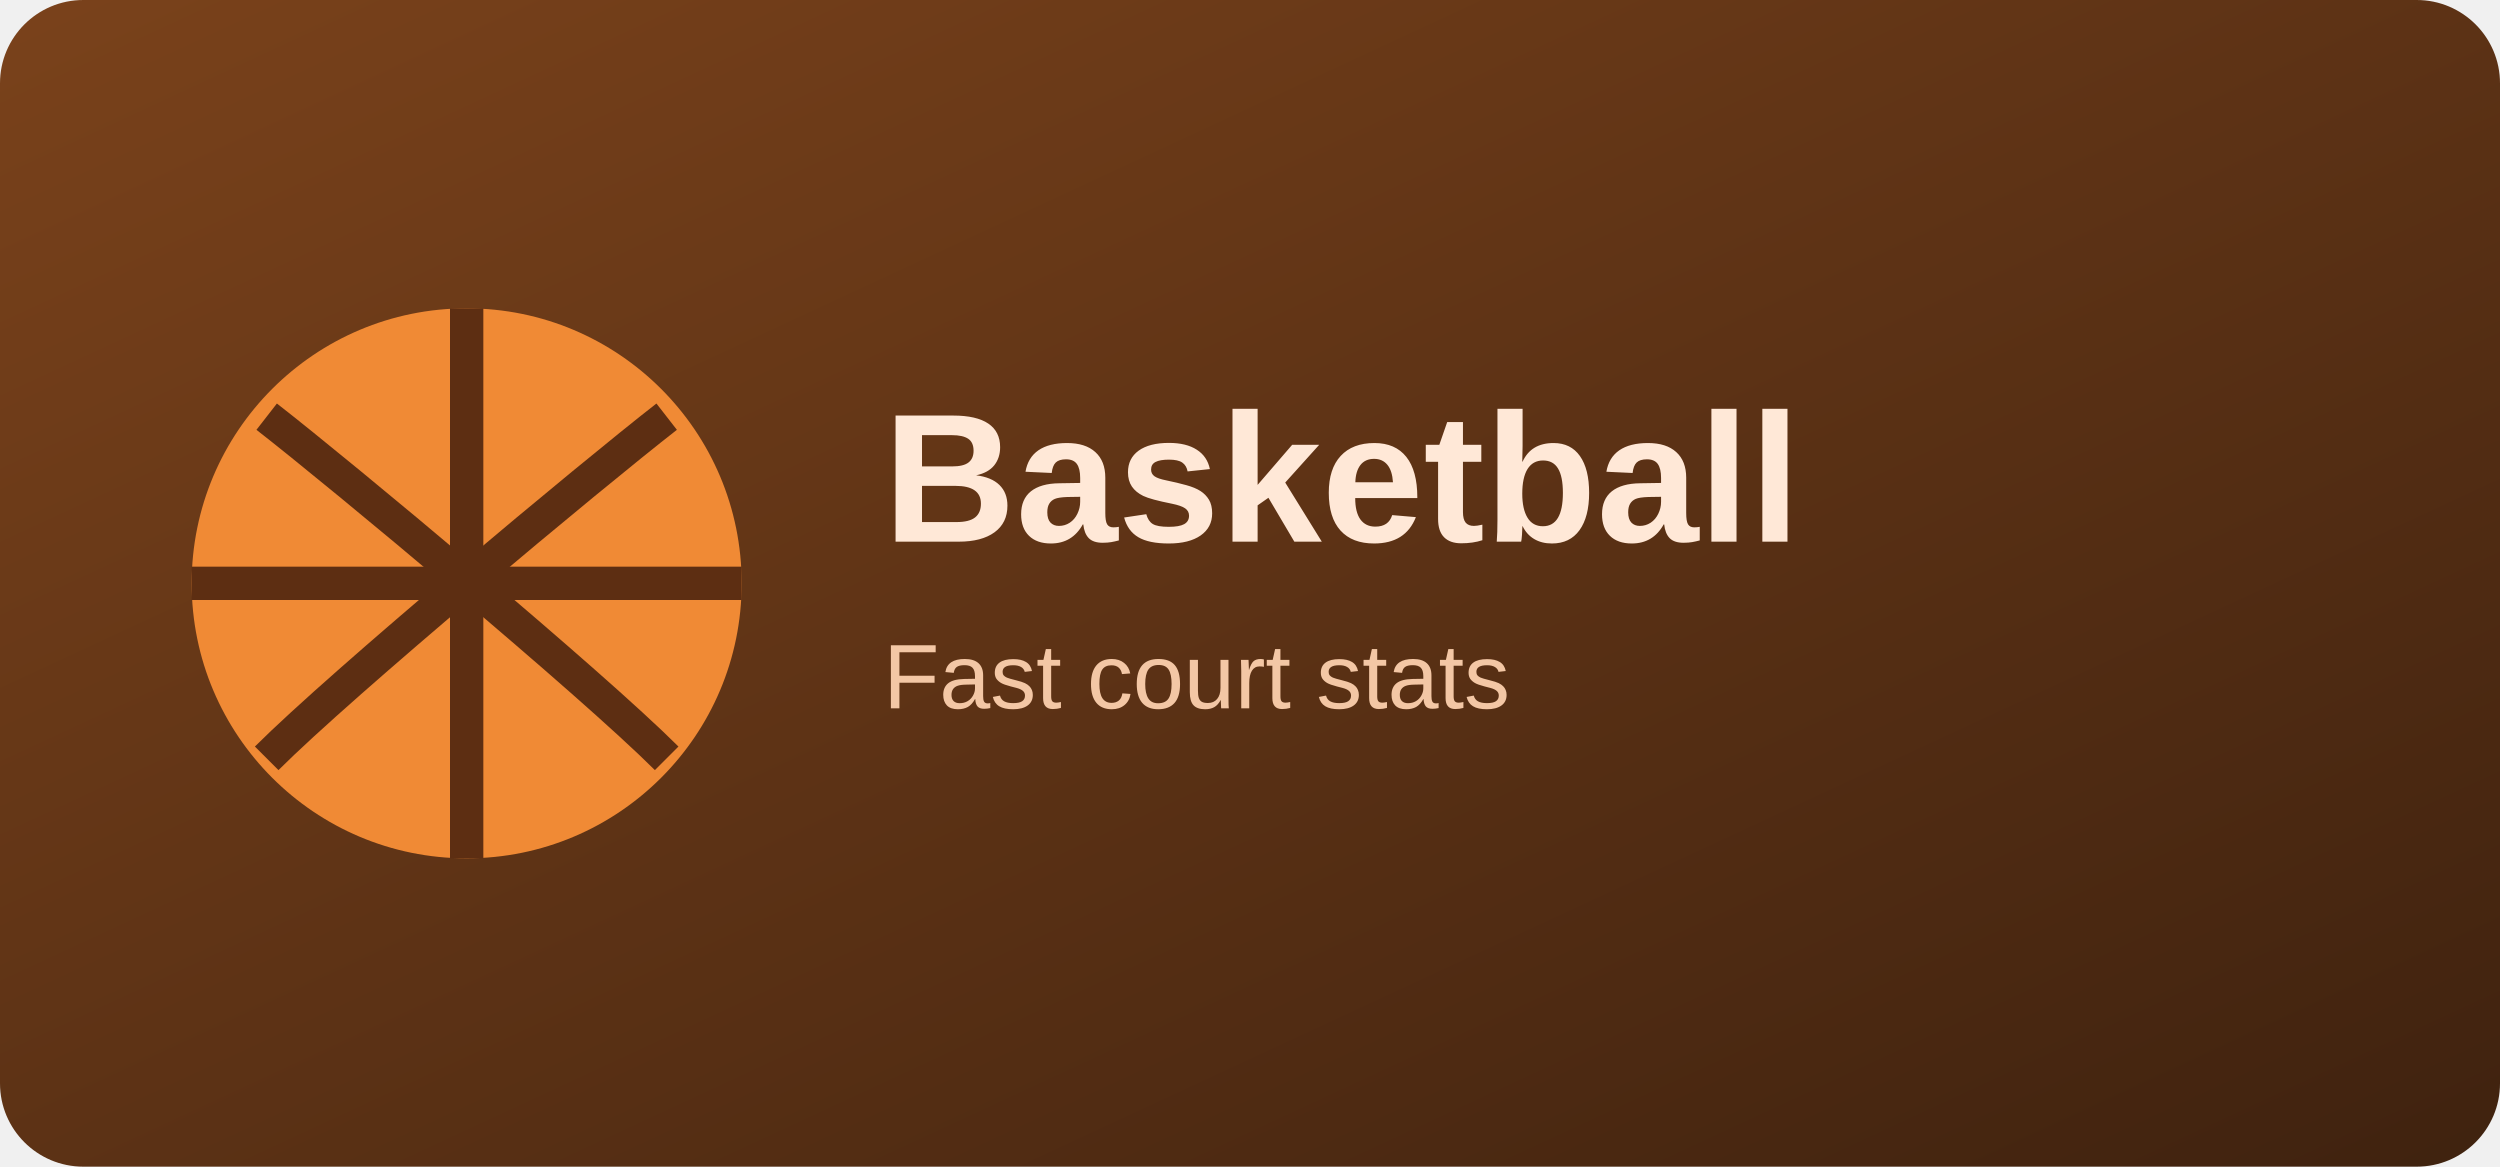
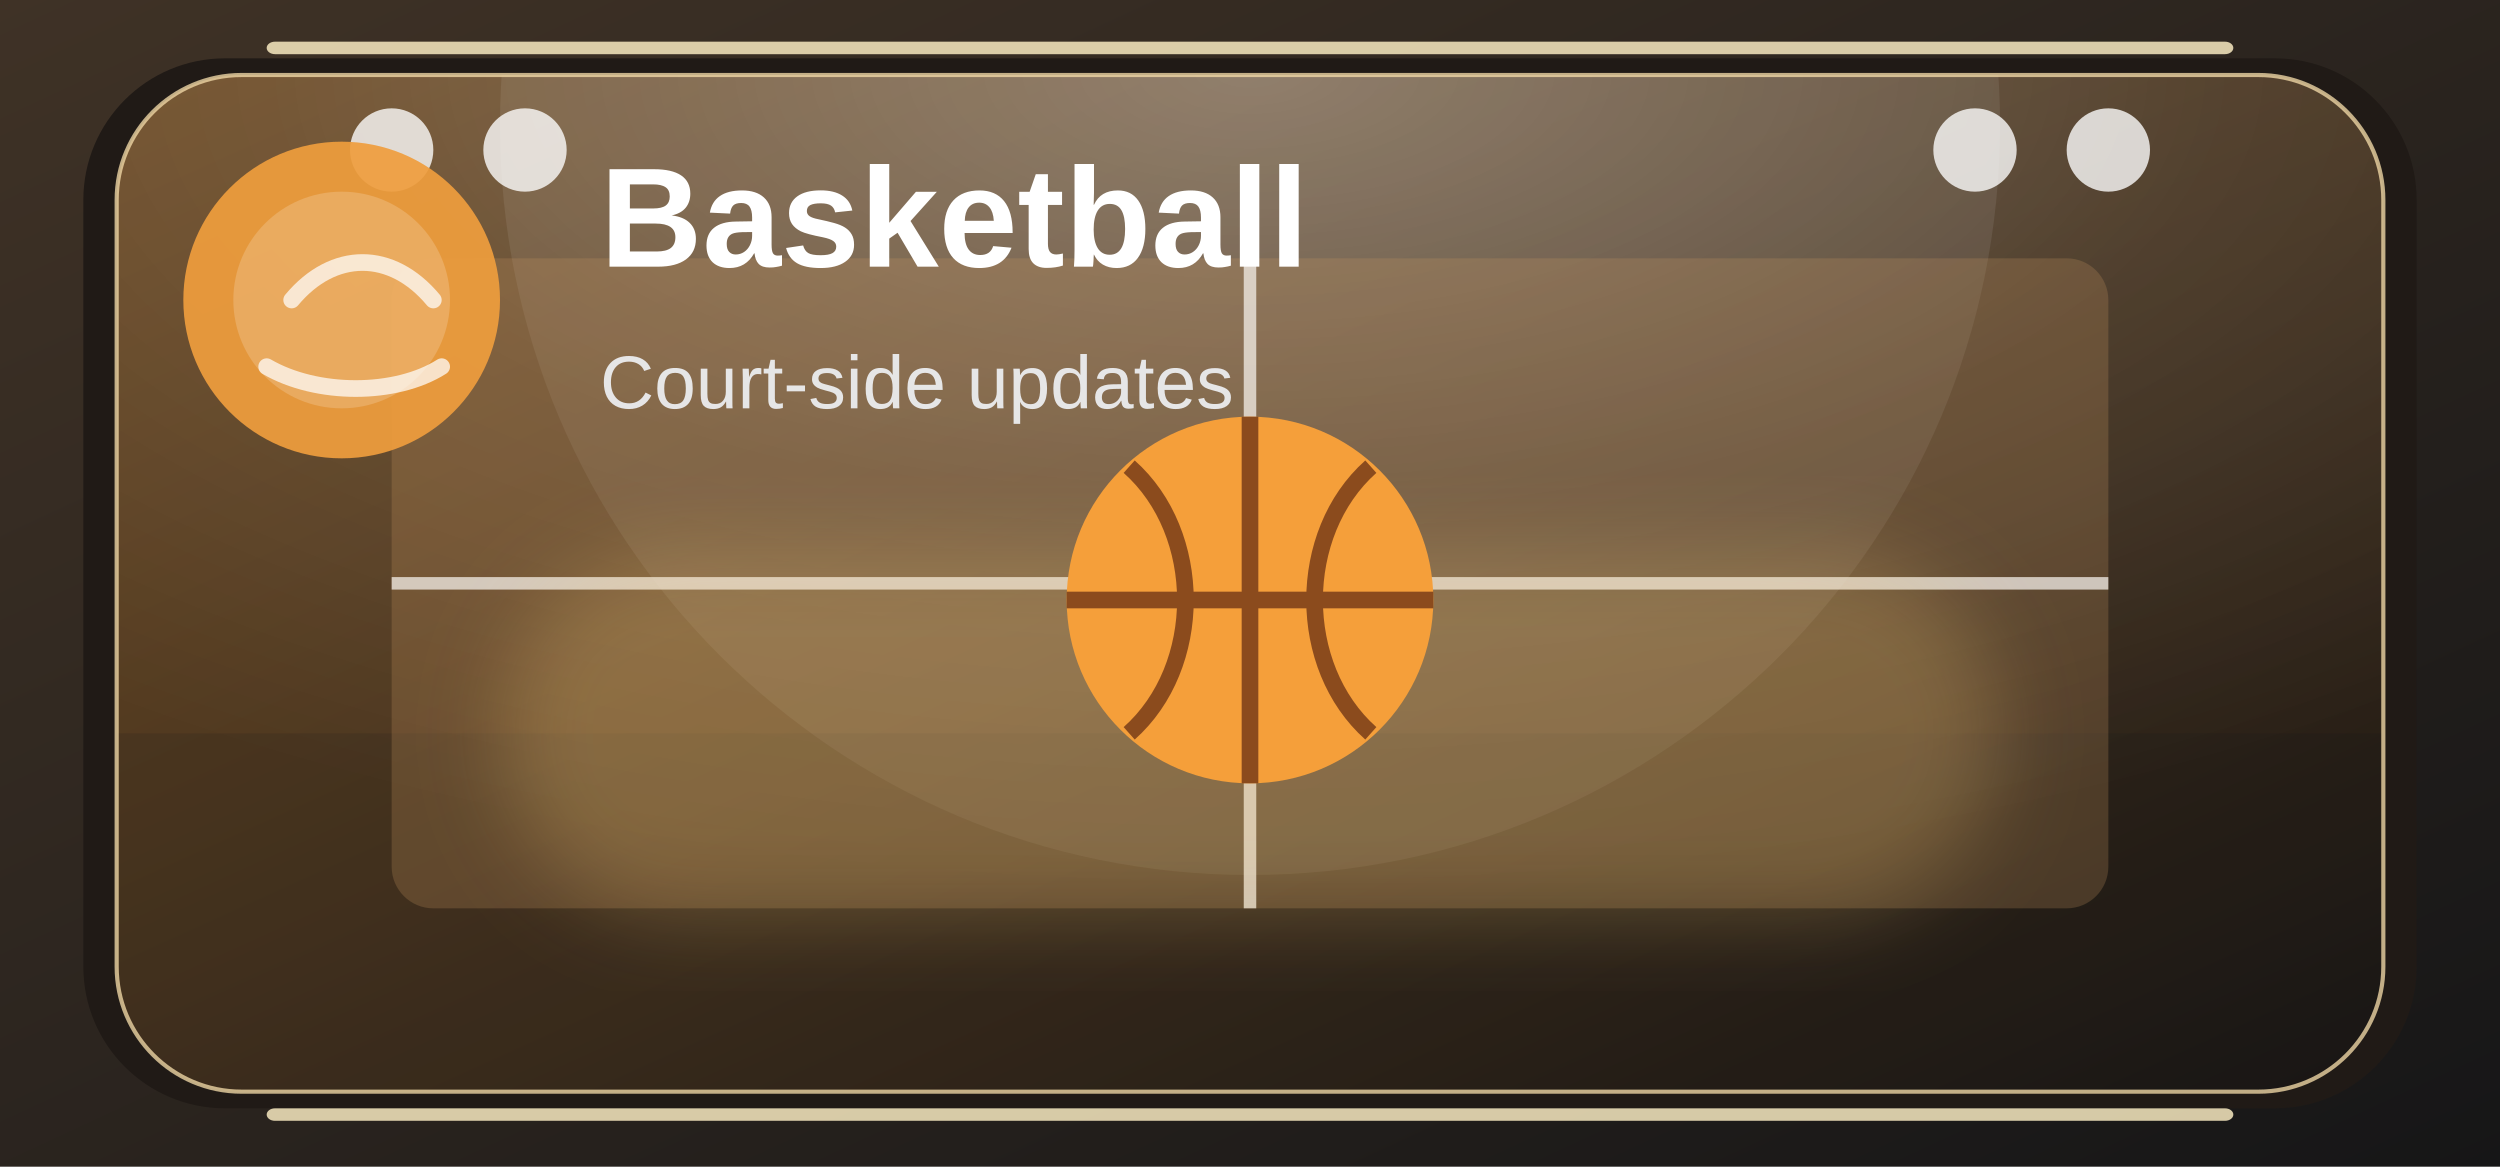
- <svg xmlns="http://www.w3.org/2000/svg" viewBox="0 0 600 280">
+ <svg xmlns="http://www.w3.org/2000/svg" viewBox="0 0 600 280" fill="none">
  <defs>
-     <linearGradient id="g" x1="0" y1="0" x2="1" y2="1">
-       <stop offset="0%" stop-color="#7a421b" />
-       <stop offset="100%" stop-color="#3f220f" />
+     <linearGradient id="basketball-bg" x1="0" y1="0" x2="1" y2="1">
+       <stop offset="0%" stop-color="#6e4c26" />
+       <stop offset="100%" stop-color="#1a1613" />
    </linearGradient>
+     <radialGradient id="basketball-light" cx="50%" cy="0%" r="80%">
+       <stop offset="0%" stop-color="#ffffff" stop-opacity="0.28" />
+       <stop offset="54%" stop-color="#ffffff" stop-opacity="0.08" />
+       <stop offset="100%" stop-color="#ffffff" stop-opacity="0" />
+     </radialGradient>
+     <linearGradient id="basketball-frame" x1="0" y1="0" x2="1" y2="1">
+       <stop offset="0%" stop-color="#3f3226" />
+       <stop offset="100%" stop-color="#161617" />
+     </linearGradient>
+     <clipPath id="basketball-clip">
+       <rect x="28" y="18" width="544" height="244" rx="30" />
+     </clipPath>
+     <filter id="basketball-glow" x="-20%" y="-20%" width="140%" height="140%">
+       <feGaussianBlur stdDeviation="10" />
+     </filter>
  </defs>
-   <rect width="600" height="280" rx="20" fill="url(#g)" />
-   <circle cx="112" cy="140" r="66" fill="#f08a35" />
-   <g stroke="#5d2e12" stroke-width="8" fill="none">
-     <path d="M112 74v132" />
-     <path d="M46 140h132" />
-     <path d="M64 100c18 14 78 64 96 82" />
-     <path d="M160 100c-18 14-78 64-96 82" />
+   <rect width="600" height="280" fill="url(#basketball-frame)" />
+   <rect x="20" y="14" width="560" height="252" rx="34" fill="#201a16" />
+   <g clip-path="url(#basketball-clip)">
+     <rect x="28" y="18" width="544" height="244" rx="30" fill="url(#basketball-bg)" />
+     <rect x="28" y="18" width="544" height="244" rx="30" fill="url(#basketball-light)" />
+     <circle cx="300" cy="30" r="180" fill="#ffffff" opacity="0.08" />
+     <rect x="28" y="176" width="544" height="86" fill="#0b1017" opacity="0.12" />
+     <rect x="94" y="62" width="412" height="156" rx="10" fill="#c9975f" opacity="0.24" />
+     <path d="M300 62v156M94 140h412" stroke="#f2ede6" stroke-width="3" opacity="0.76" />
+     <circle cx="300" cy="140" r="24" stroke="#f2ede6" stroke-width="3" opacity="0.76" />
+     <g opacity="0.78">
+       <circle cx="94" cy="36" r="10" fill="#ffffff" />
+       <circle cx="126" cy="36" r="10" fill="#ffffff" />
+       <circle cx="474" cy="36" r="10" fill="#ffffff" />
+       <circle cx="506" cy="36" r="10" fill="#ffffff" />
+     </g>
+     <rect x="44" y="34" width="76" height="76" rx="38" fill="#ef9d3d" opacity="0.92" />
+     <circle cx="82" cy="72" r="26" fill="#ffffff" opacity="0.18" />
+     <path d="M70 72c10-12 24-12 34 0" stroke="#ffffff" stroke-width="4" stroke-linecap="round" opacity="0.72" />
+     <path d="M64 88c12 7 31 7 42 0" stroke="#ffffff" stroke-width="4" stroke-linecap="round" opacity="0.72" />
+     <text x="144" y="64" fill="#ffffff" font-family="Manrope, Arial, sans-serif" font-size="34" font-weight="800">Basketball</text>
+     <text x="144" y="98" fill="#f3f6fb" font-family="Manrope, Arial, sans-serif" font-size="18" opacity="0.88">Court-side updates</text>
+     <g opacity="0.22" filter="url(#basketball-glow)">
+       <rect x="120" y="132" width="360" height="88" rx="44" fill="#ffd37c" />
+     </g>
+     <circle cx="300" cy="144" r="44" fill="#f59f3a" />
+     <path d="M256 144h88M300 100v88M271 112c18 16 18 48 0 64M329 112c-18 16 -18 48 0 64" stroke="#8b4b1d" stroke-width="4" />
  </g>
-   <text x="212" y="130" fill="#ffe8d7" font-size="44" font-family="Arial, sans-serif" font-weight="700">Basketball</text>
-   <text x="212" y="170" fill="#f3c7a5" font-size="22" font-family="Arial, sans-serif">Fast court stats</text>
+   <rect x="28" y="18" width="544" height="244" rx="30" stroke="#f1d9a7" stroke-opacity="0.78" />
+   <rect x="64" y="10" width="472" height="3" rx="2" fill="#fff0c6" opacity="0.82" />
+   <rect x="64" y="266" width="472" height="3" rx="2" fill="#fff0c6" opacity="0.82" />
</svg>
